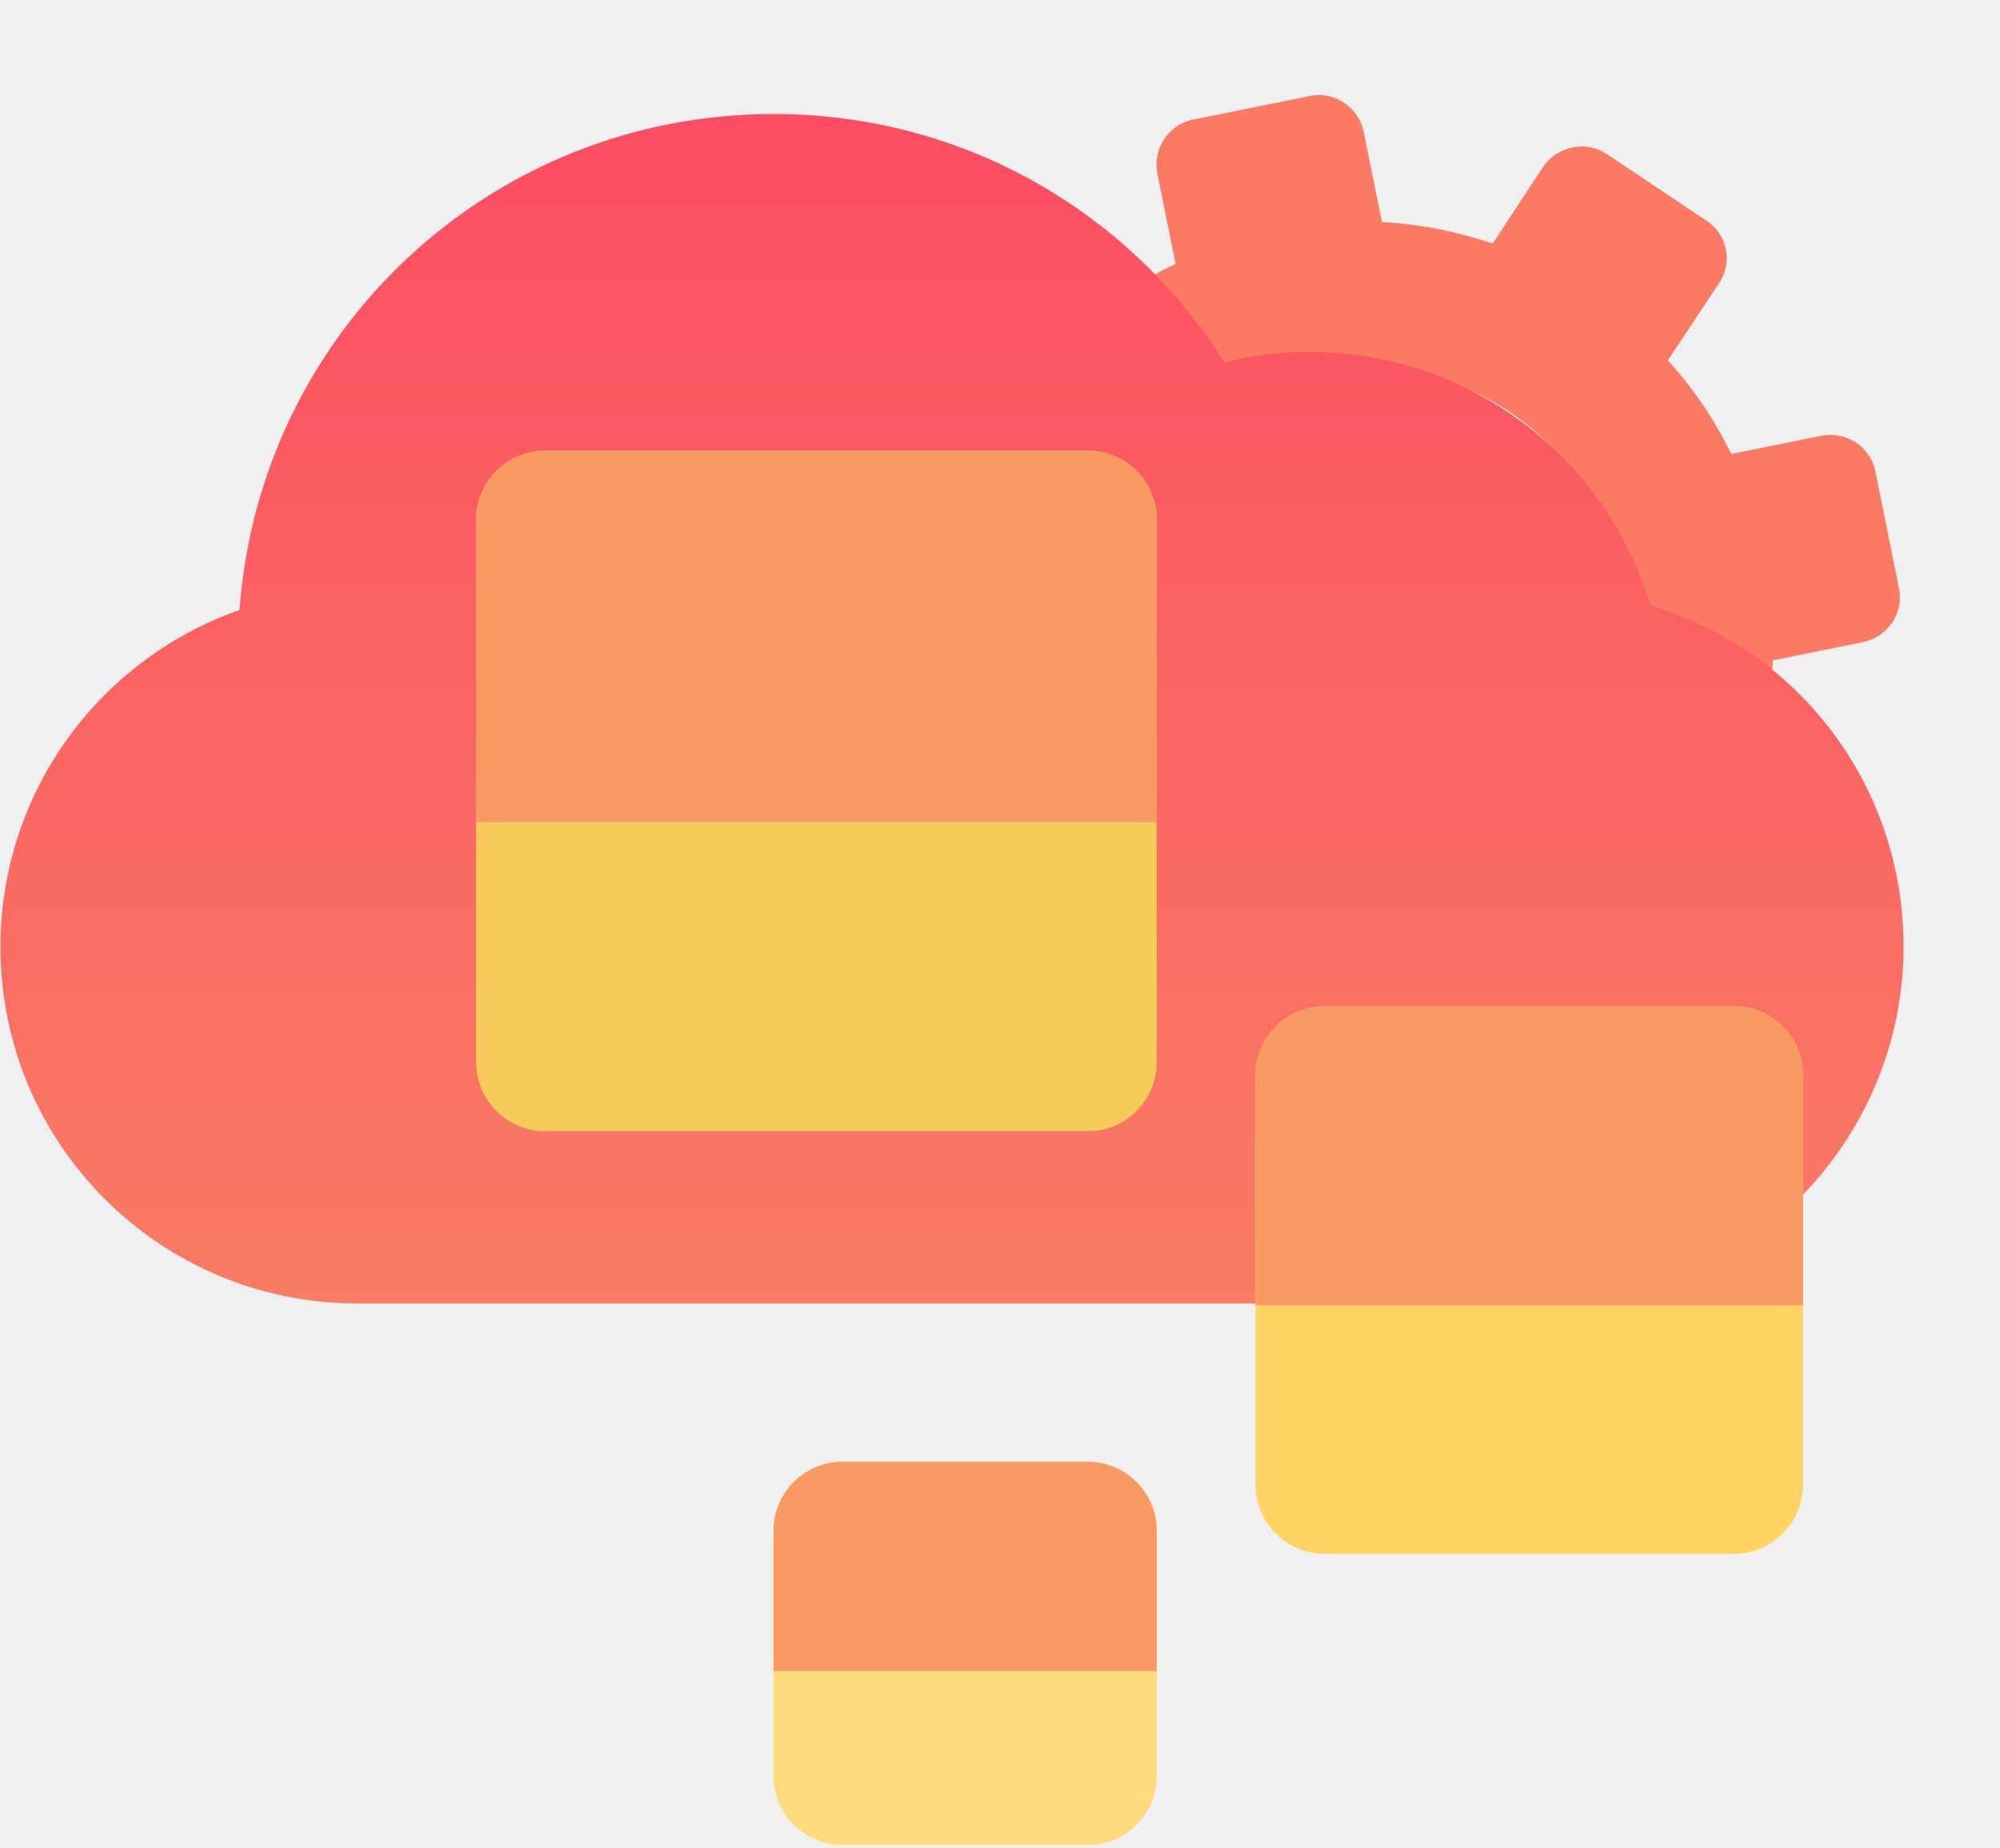
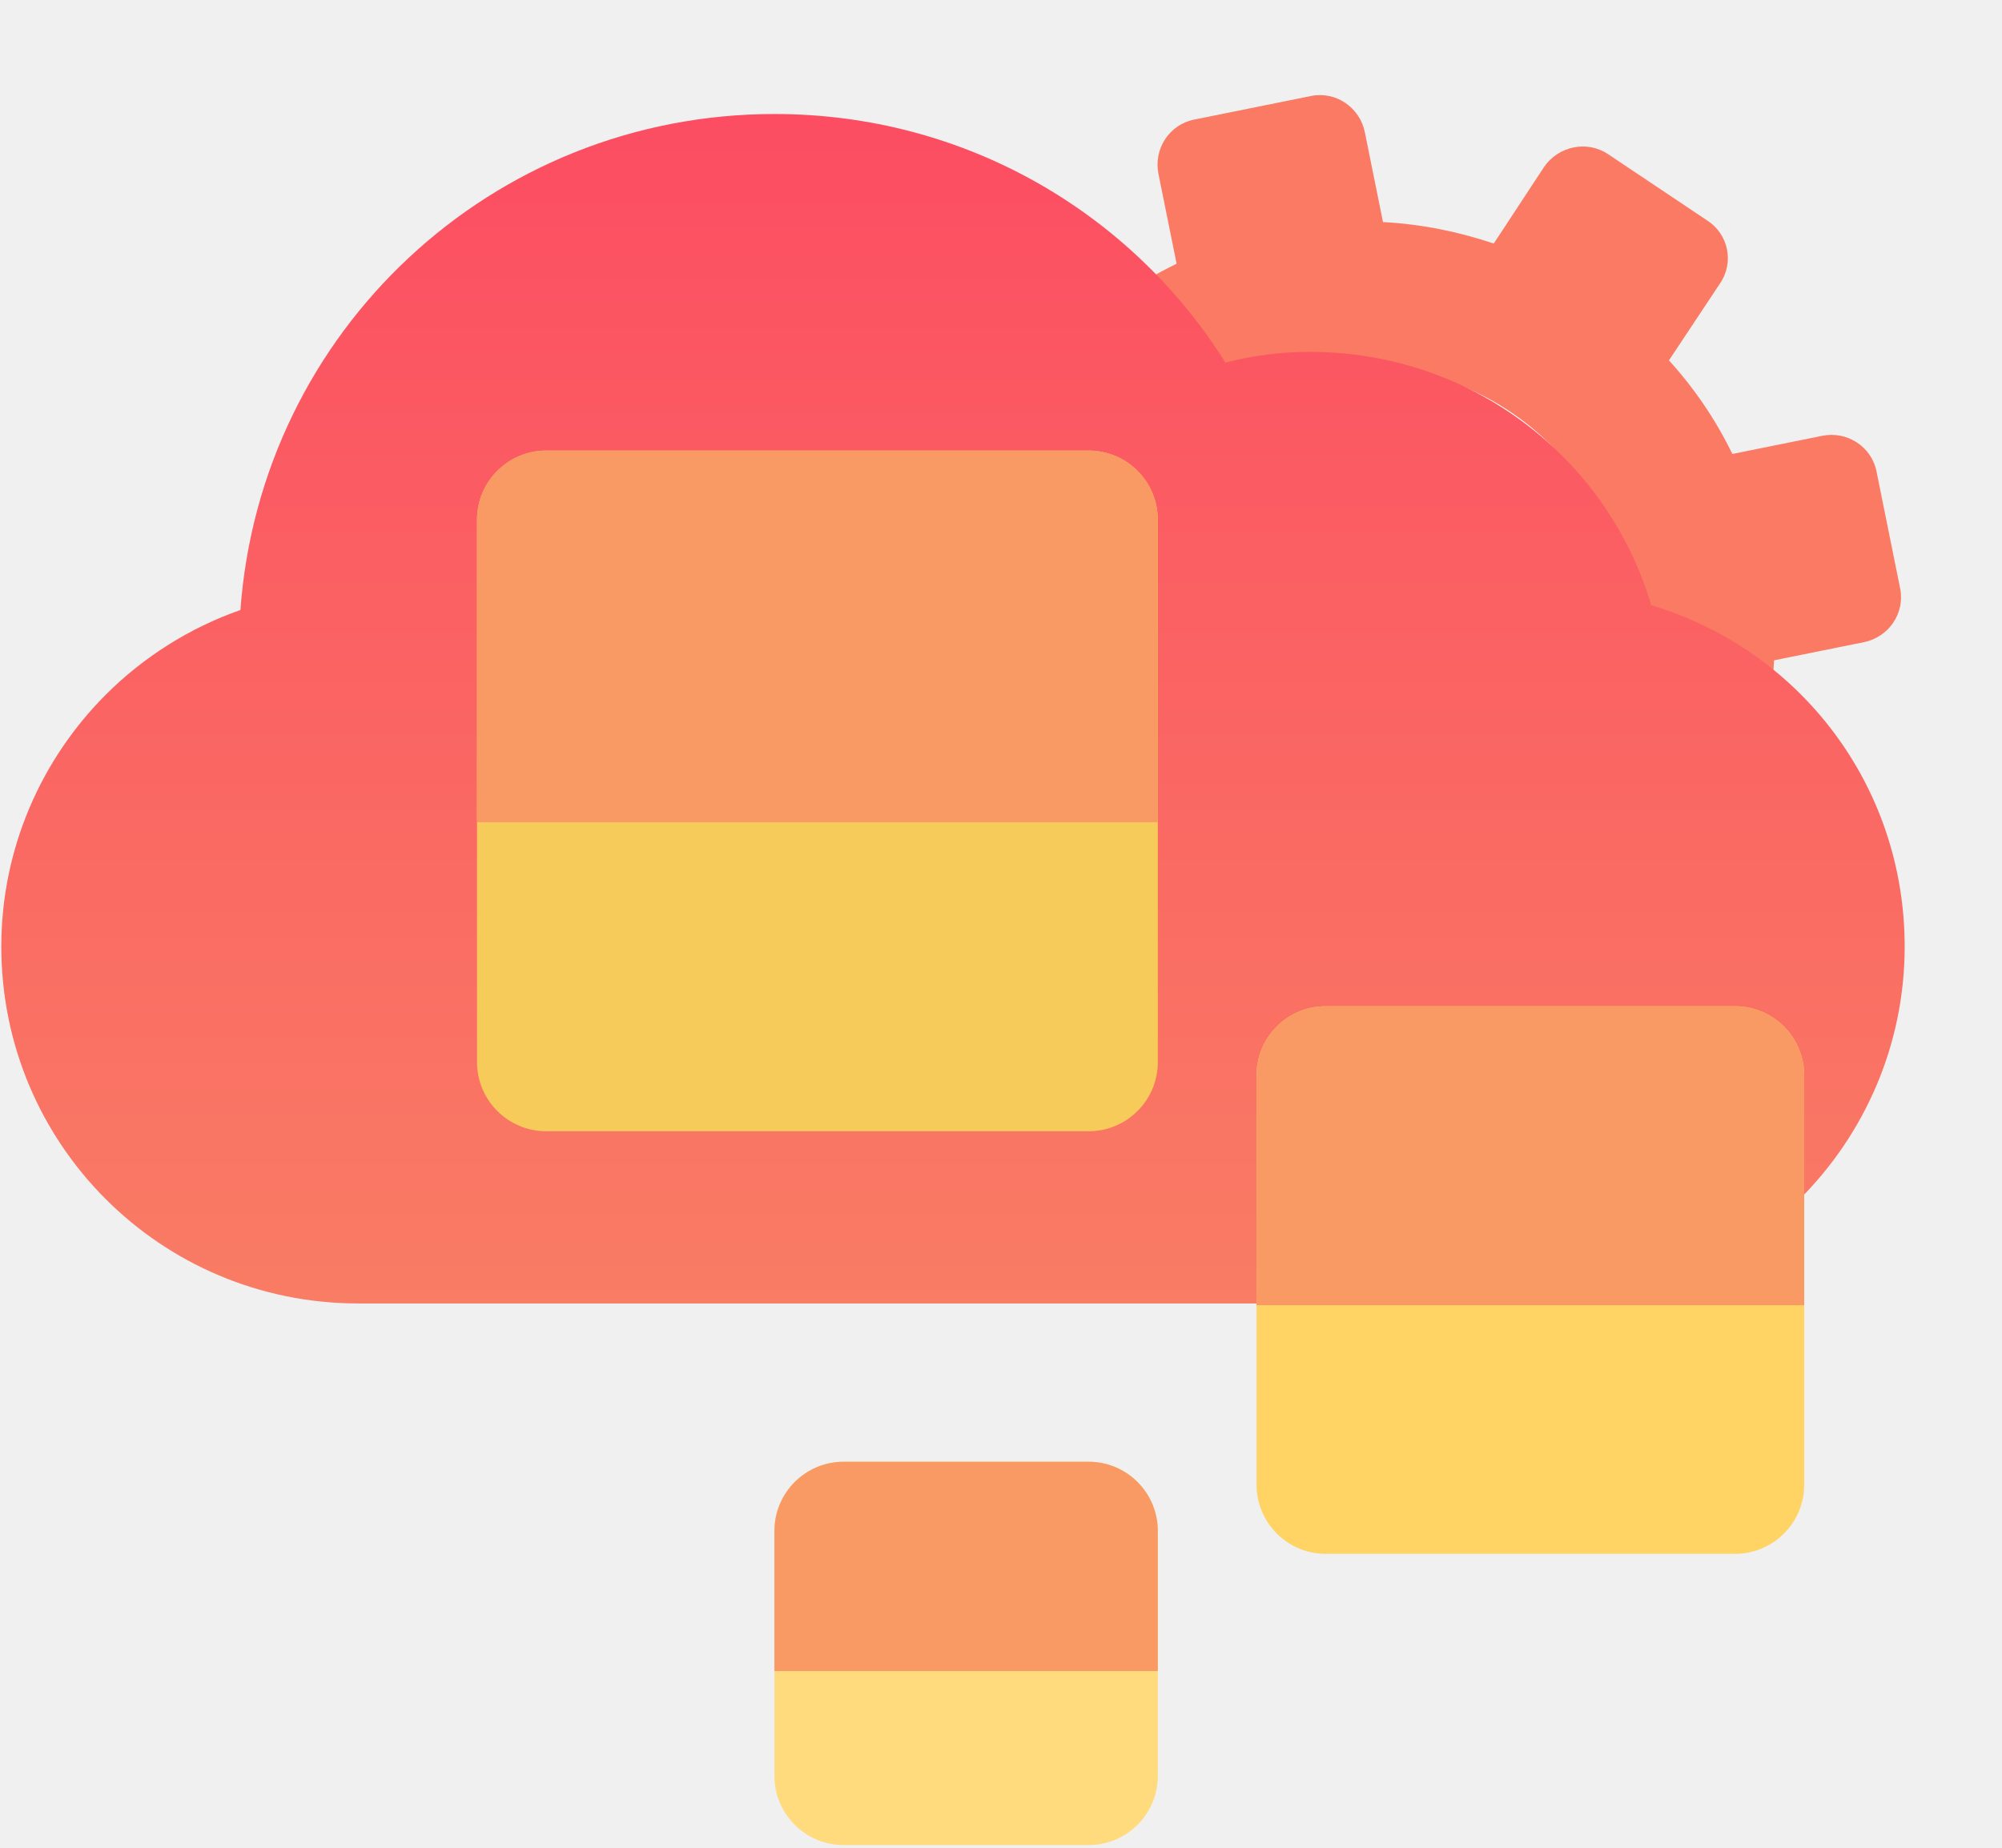
- <svg xmlns="http://www.w3.org/2000/svg" width="289" height="267" viewBox="0 0 289 267" fill="none">
+ <svg xmlns="http://www.w3.org/2000/svg" width="78" height="72" viewBox="0 0 289 267" fill="none">
  <path fill-rule="evenodd" clip-rule="evenodd" d="M220.158 166.627L203.235 170.046C199.653 170.769 196.209 168.483 195.485 164.901L192.863 151.918C187.38 151.534 182.057 150.559 176.84 148.724L169.48 159.81C167.48 162.823 163.361 163.656 160.347 161.655L145.943 152.17C142.929 150.169 142.097 146.05 144.098 143.036L151.457 131.95C147.831 127.837 144.776 123.328 142.384 118.406L129.311 121.047C125.819 121.752 122.285 119.484 121.561 115.902L118.143 98.979C117.419 95.397 119.795 91.935 123.287 91.23L136.361 88.589C136.654 83.124 137.719 77.783 139.465 72.584L128.379 65.225C125.365 63.224 124.533 59.105 126.534 56.091L136.127 41.758C138.109 38.655 142.228 37.823 145.26 39.913L156.328 47.183C160.441 43.556 164.95 40.502 169.872 38.11L167.249 25.126C166.526 21.545 168.794 18.011 172.376 17.287L189.299 13.869C192.881 13.145 196.343 15.521 197.067 19.103L199.69 32.087C205.154 32.38 210.495 33.445 215.694 35.191L222.964 24.123C225.054 21.091 229.173 20.259 232.187 22.26L246.52 31.853C249.623 33.835 250.455 37.954 248.365 40.986L241.005 52.072C244.722 56.167 247.776 60.676 250.168 65.598L263.152 62.975C266.733 62.252 270.267 64.52 270.991 68.102L274.409 85.025C275.133 88.607 272.757 92.069 269.175 92.793L256.192 95.415C255.898 100.88 254.833 106.221 252.998 111.438L264.066 118.708C267.187 120.78 268.019 124.899 265.929 127.931L256.426 142.246C254.425 145.26 250.306 146.092 247.203 144.109L236.206 136.731C232.111 140.448 227.584 143.412 222.662 145.805L225.303 158.878C226.026 162.459 223.74 165.904 220.158 166.627Z" fill="#FA7A64" />
  <path fill-rule="evenodd" clip-rule="evenodd" d="M203.982 130.38C182.85 134.648 162.185 120.929 157.898 99.708C153.629 78.576 167.349 57.911 188.48 53.642C209.702 49.355 230.367 63.074 234.636 84.206C238.923 105.428 225.204 126.093 203.982 130.38Z" fill="white" />
  <path d="M275.064 136.786C275.064 151.051 269.22 163.942 259.939 173.224C250.659 182.504 237.768 188.349 223.502 188.349H51.627C23.096 188.349 0.064 165.317 0.064 136.786C0.064 122.52 5.909 109.629 15.19 100.349C20.518 95.02 27.221 90.724 34.611 88.145C37.533 47.926 70.877 16.474 111.783 16.474C139.283 16.474 163.346 30.739 176.923 52.395C180.877 51.364 185.002 50.849 189.127 50.849C212.502 50.849 232.096 66.145 238.455 87.458C259.768 93.817 275.064 113.411 275.064 136.786Z" fill="url(#paint0_linear_1934_79)" />
  <rect x="181.418" y="145.401" width="79.129" height="79.129" rx="10" fill="#FFD464" />
  <path d="M181.418 155.401C181.418 149.879 185.895 145.401 191.418 145.401H250.547C256.07 145.401 260.547 149.879 260.547 155.401V188.604H181.418V155.401Z" fill="#F99A64" />
  <rect x="68.795" y="65.106" width="98.361" height="98.361" rx="10" fill="#F7CB5A" />
  <path d="M68.795 75.106C68.795 69.583 73.272 65.106 78.795 65.106H157.156C162.679 65.106 167.156 69.583 167.156 75.106V118.809H68.795V75.106Z" fill="#F99A64" />
  <rect x="111.766" y="211.222" width="55.391" height="55.391" rx="10" fill="#FFDB7E" />
  <path d="M111.766 221.222C111.766 215.699 116.243 211.222 121.766 211.222H157.156C162.679 211.222 167.156 215.699 167.156 221.222V241.464H111.766V221.222Z" fill="#F99A64" />
  <defs>
    <linearGradient id="paint0_linear_1934_79" x1="137.564" y1="16.474" x2="137.564" y2="188.349" gradientUnits="userSpaceOnUse">
      <stop stop-color="#FC4D62" />
      <stop offset="1" stop-color="#F97C64" />
    </linearGradient>
  </defs>
</svg>
